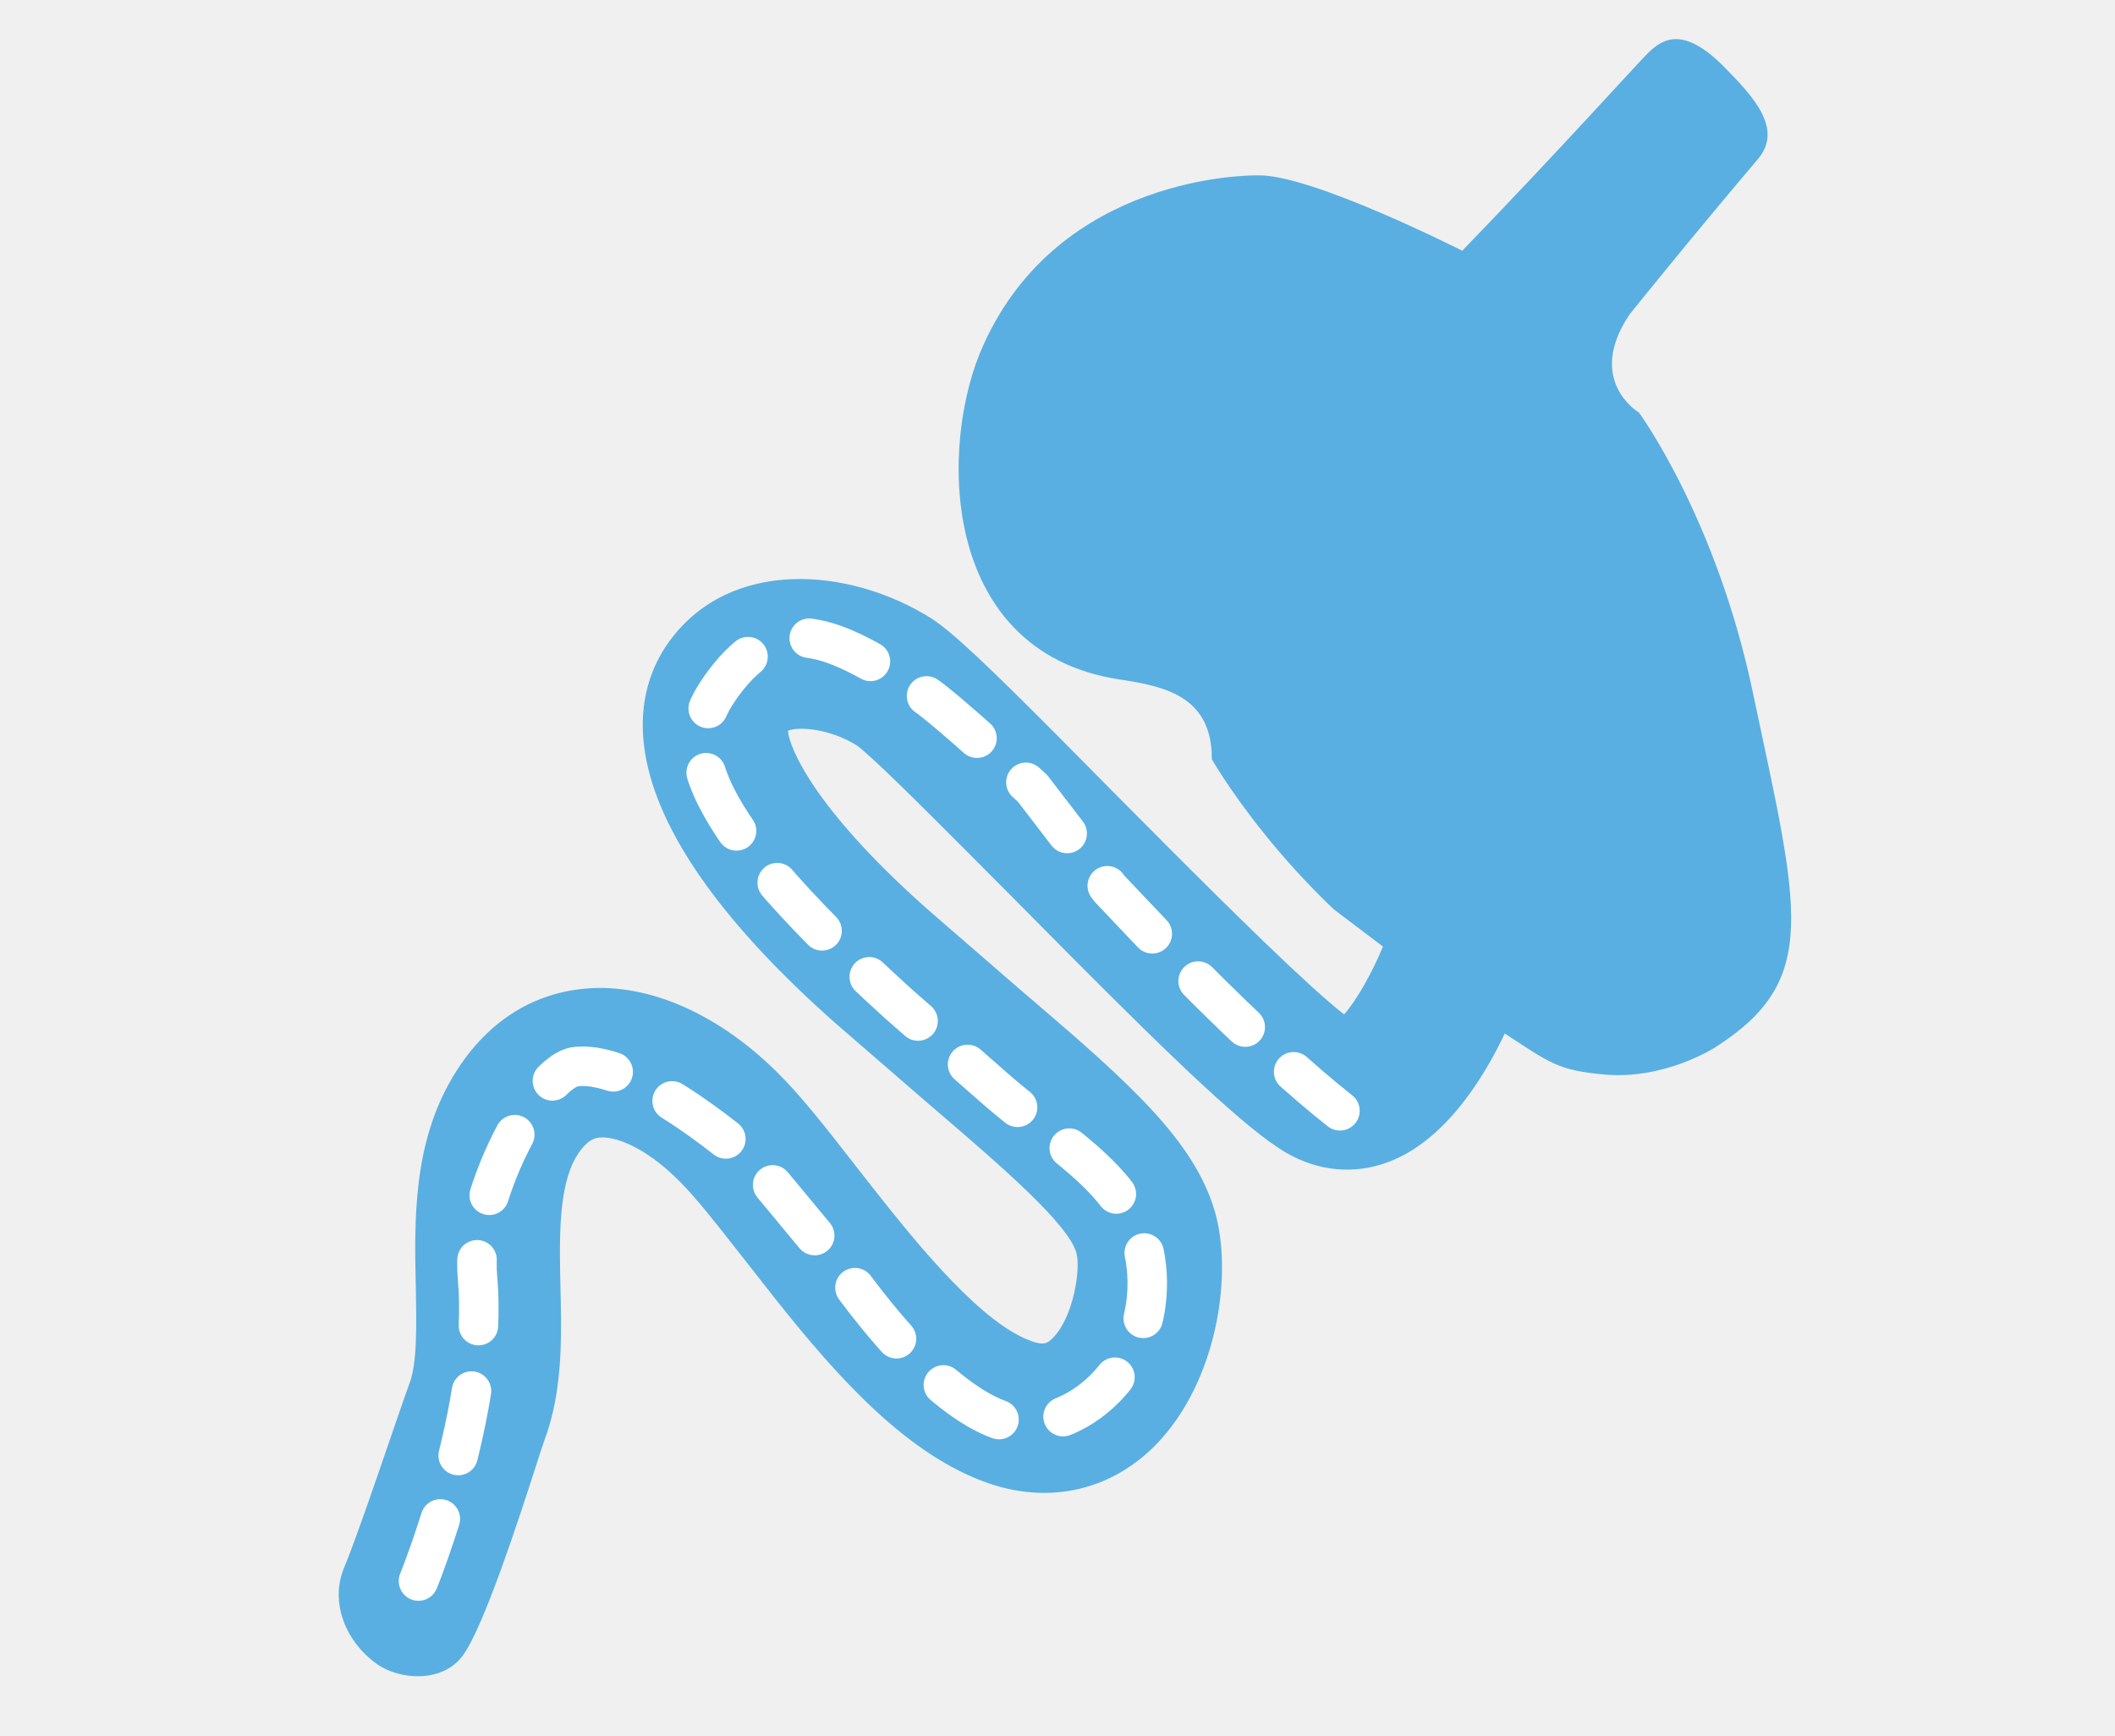
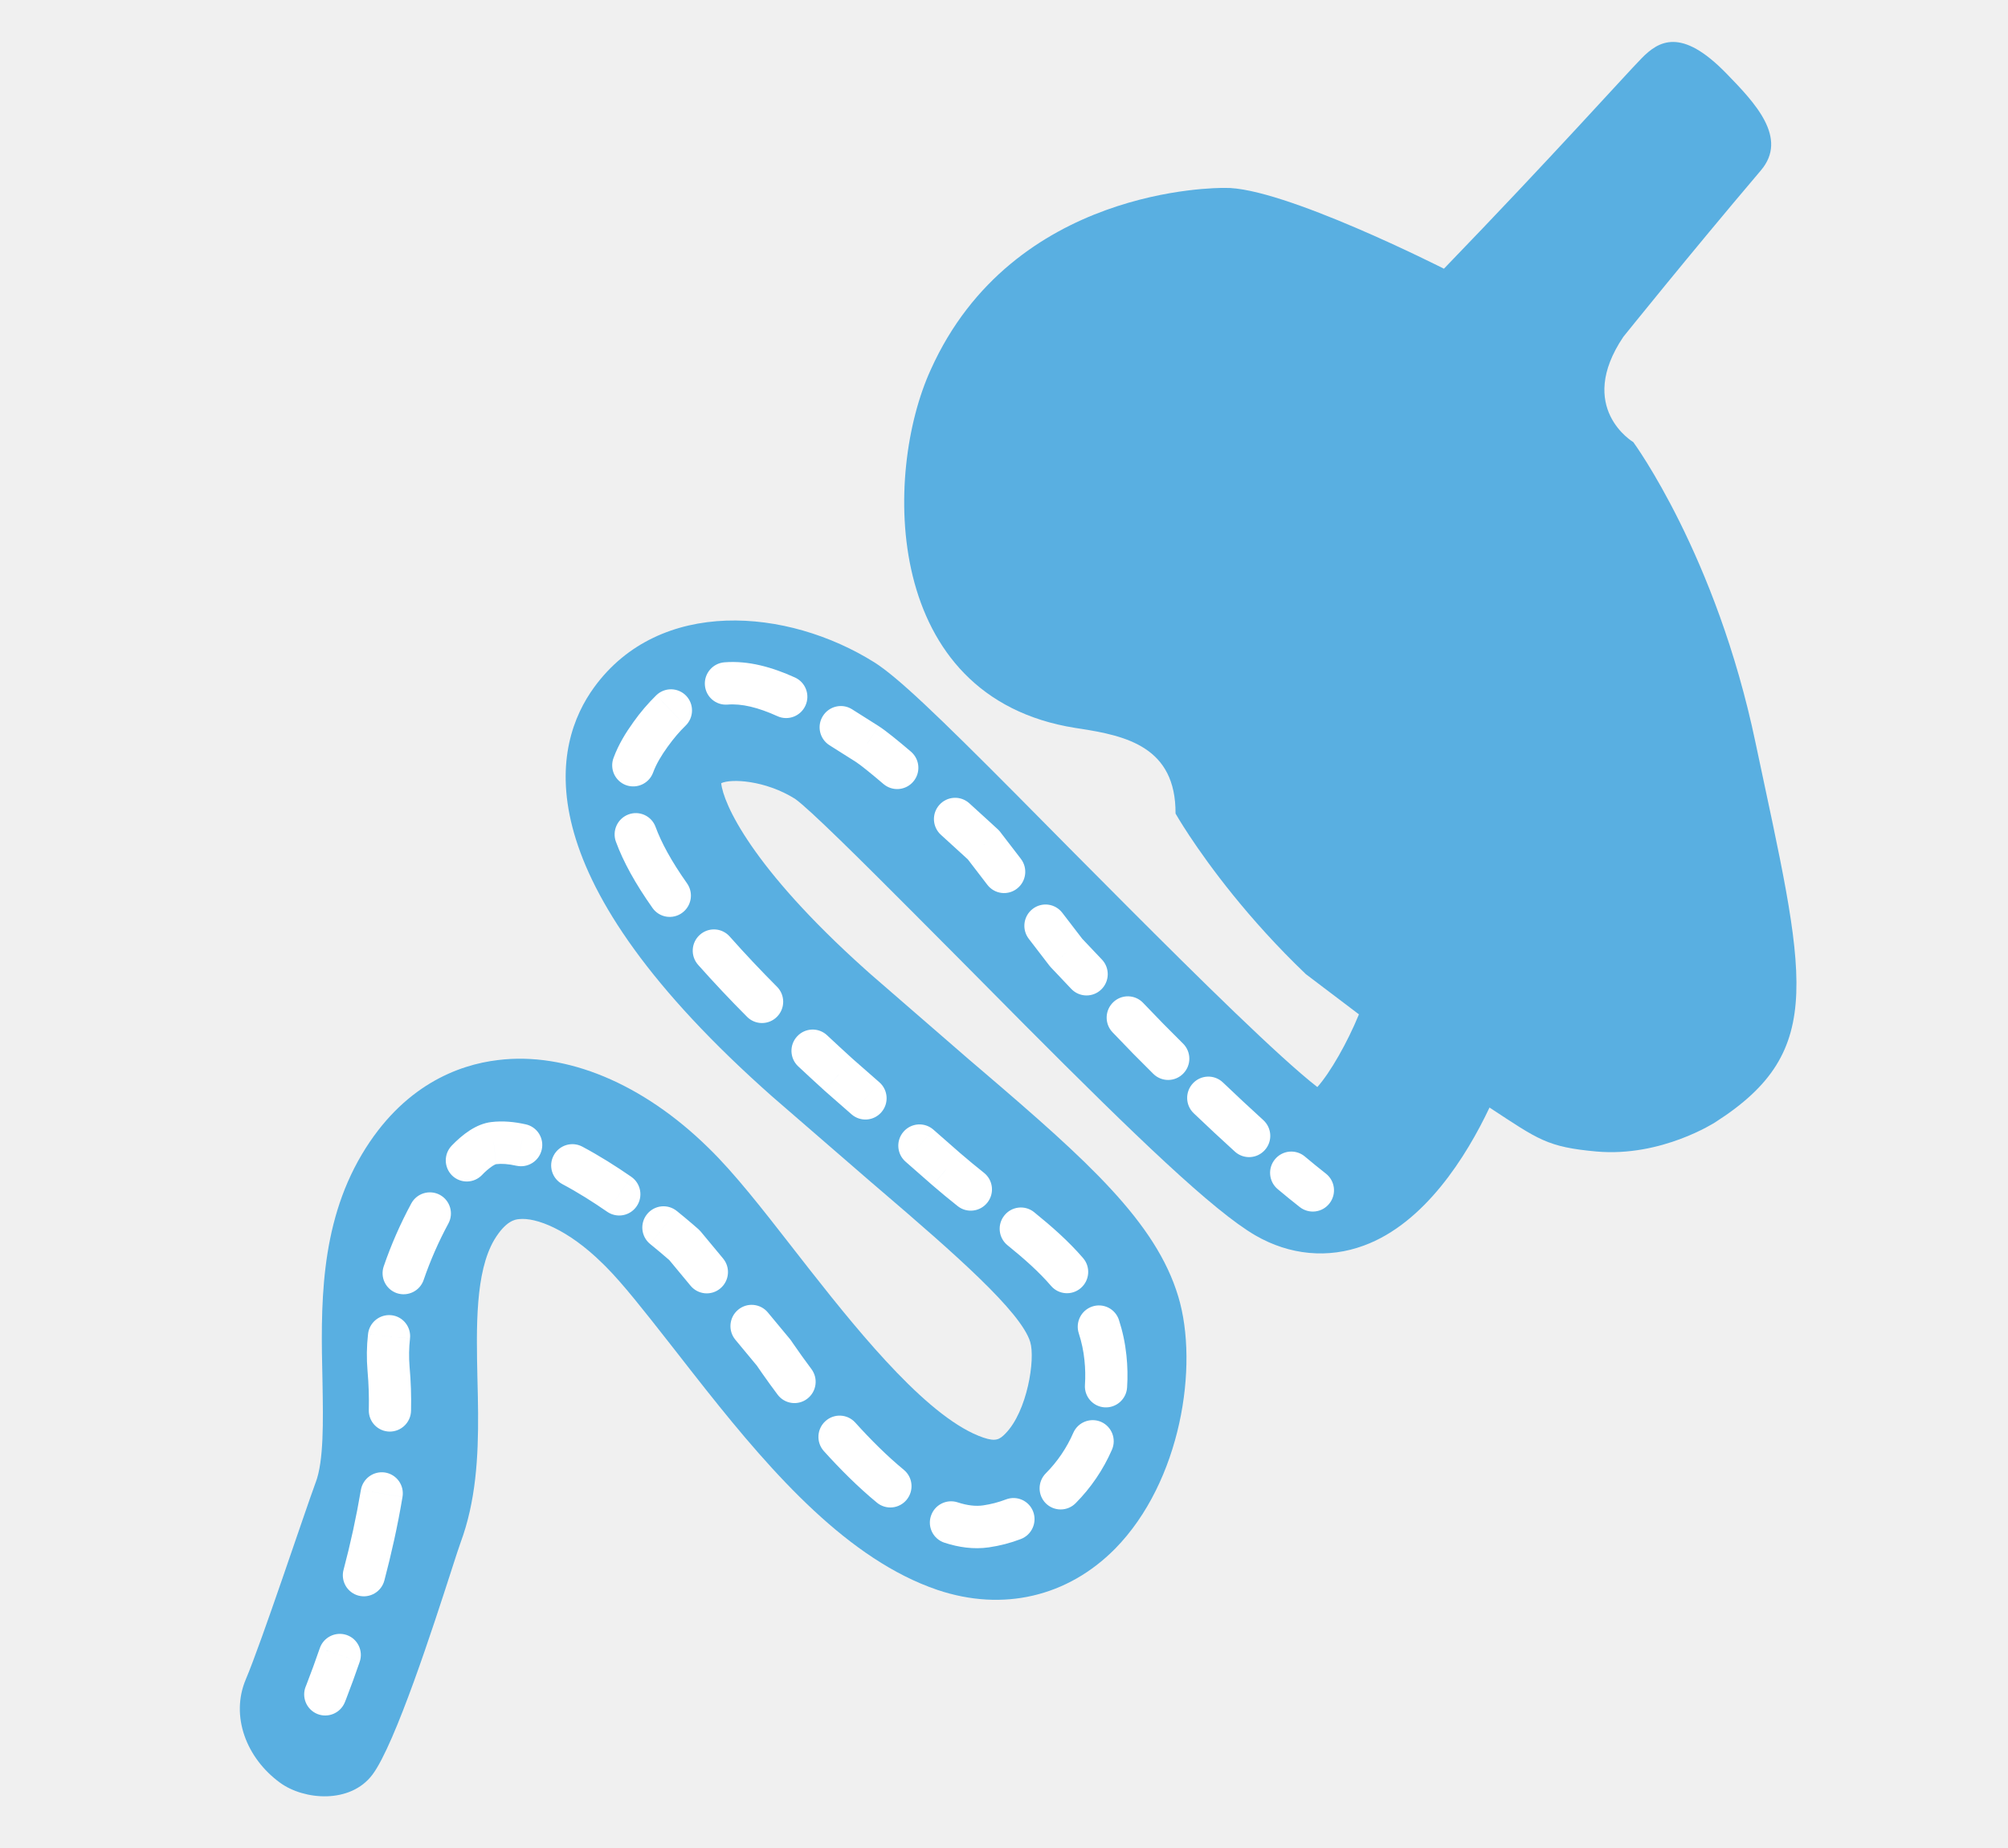
- <svg xmlns="http://www.w3.org/2000/svg" width="184" height="151" fill="none">
-   <path d="M35.623 120.35c-.921 2.5-4.4 12.997-5.668 15.98-1.267 2.982.04 6.404 2.782 8.398 1.95 1.418 5.706 1.73 7.497-.661 1.85-2.469 4.977-12.151 6.37-16.46l.083-.26c.331-1.024.573-1.772.695-2.103 1.245-3.349 1.452-6.949 1.426-10.537a149.05 149.05 0 00-.052-2.764c-.095-4.264-.174-8.656 1.36-11.282.94-1.567 1.714-1.664 2.005-1.691 1.396-.162 4.015.864 6.76 3.567.096.091.192.186.29.285 1.397 1.4 3.136 3.619 5.006 6.003l.626.797.032.042.005.005a452.871 452.871 0 002.521 3.215c5.435 6.846 11.536 13.746 18.742 16.191 5.304 1.784 10.56.559 14.425-3.355 5.339-5.441 6.809-14.854 5.121-20.462-1.815-6.044-7.373-11.02-15.798-18.226l-1.247-1.066-7.872-6.828a96.398 96.398 0 01-.512-.456c-9.237-8.285-11.513-13.471-11.676-15.1.793-.384 3.571-.25 5.996 1.269 1.17.832 5.34 4.971 9.641 9.288.822.824 1.647 1.655 2.458 2.47l.027.027c.483.486.96.967 1.43 1.437a2178.5 2178.5 0 005.086 5.13c9.014 9.055 15.297 15.097 18.726 17.09 2.781 1.609 5.9 1.902 8.817.82 4.921-1.811 8.308-7.231 10.187-11.2 3.98 2.608 4.669 3.205 8.69 3.57 5.283.465 9.642-2.382 9.642-2.382 9.158-5.858 7.272-11.837 3.269-30.77-3.187-15.275-9.93-24.44-9.93-24.44s-4.691-2.775-.809-8.546c0 0 5.392-6.711 11.167-13.513 2.235-2.633-.468-5.474-2.813-7.88-3.652-3.75-5.486-2.636-6.872-1.22-1.386 1.417-7.272 8-16.045 17.082 0 0-13.138-6.674-17.8-6.56-.613-.003-17.175-.096-23.856 14.755-3.853 8.413-3.957 26.605 11.743 29.087.096.016.192.03.29.044 3.83.587 7.867 1.497 7.837 6.905 0 0 .376.667 1.122 1.794 1.56 2.358 4.734 6.733 9.458 11.245l4.308 3.264c-.949 2.31-2.33 4.728-3.377 5.902-3.058-2.372-9.688-8.915-15.405-14.645a2616.015 2616.015 0 01-3.635-3.653L96.82 68.87a1891.11 1891.11 0 00-4.276-4.32c-6.513-6.556-9.681-9.579-11.553-10.77-7.09-4.452-17.455-5.276-22.76 2.014-3.332 4.579-5.926 14.84 13.625 32.483.256.231.517.464.78.698l8.032 6.958.826.707c5.945 5.089 11.385 9.842 12.135 12.306.426 1.392-.238 5.628-2.016 7.435-.468.479-.78.666-1.78.329-4.288-1.454-9.719-8.051-14.025-13.534-.42-.535-.829-1.059-1.225-1.566l-.032-.041-.341-.438c-2.346-3.011-4.568-5.864-6.665-7.91l-.044-.044c-5.31-5.214-11.54-7.813-17.09-7.118-3.197.381-7.71 2.05-11.045 7.671-3.453 5.832-3.325 12.459-3.189 18.322l.004.24c.053 3.109.108 6.308-.556 8.059z" fill="#59AFE1" />
-   <path d="M36.407 137.547s6.177-15.193 5.133-26.431c-.643-6.924 5.37-17.946 8.538-18.316 5.495-.677 15.487 8.29 15.487 8.29l7.257 8.747s9.99 15.117 17.214 14.077c6.1-.878 10.404-7.039 9.699-13.689-.765-7.21-7.007-10.201-12.913-15.304l-8.754-7.675C58.643 69.56 59.52 64.184 62.807 59.62c5.234-7.266 10.544-3.698 17.582.771 1.858 1.197 9.446 8.203 9.446 8.203l6.708 8.74s5.419 5.732 6.685 7.01c5.682 5.742 10.308 9.913 13.345 12.292" stroke="#fff" stroke-width="3.435" stroke-linecap="round" stroke-linejoin="round" stroke-dasharray="5.73 5.73" />
+ <svg xmlns="http://www.w3.org/2000/svg" width="163" height="150" fill="none">
+   <path d="M25.623 120.351c-.922 2.5-4.4 12.997-5.668 15.979-1.267 2.983.04 6.405 2.783 8.399 1.949 1.418 5.705 1.729 7.496-.661 1.85-2.469 4.977-12.151 6.37-16.461l.083-.259v-.001c.331-1.024.573-1.771.695-2.102 1.245-3.35 1.452-6.949 1.426-10.537-.006-.924-.028-1.846-.052-2.764-.095-4.265-.174-8.656 1.36-11.283.94-1.566 1.714-1.663 2.005-1.69 1.396-.163 4.015.863 6.76 3.567.096.09.192.185.29.284 1.397 1.401 3.136 3.619 5.006 6.003l.626.798.033.042.004.005c.825 1.058 1.665 2.136 2.521 3.215 5.435 6.846 11.536 13.745 18.742 16.19 5.304 1.784 10.56.559 14.425-3.355 5.34-5.441 6.809-14.853 5.12-20.461-1.814-6.044-7.372-11.02-15.797-18.227l-1.247-1.065-7.872-6.829a96.398 96.398 0 01-.512-.456c-9.237-8.285-11.513-13.47-11.676-15.1.793-.383 3.571-.248 5.996 1.27 1.17.831 5.34 4.971 9.641 9.288.822.824 1.647 1.654 2.458 2.47l.027.026c.483.487.96.967 1.43 1.438a2178.5 2178.5 0 005.086 5.13c9.014 9.054 15.297 15.096 18.726 17.09 2.781 1.608 5.9 1.902 8.817.819 4.921-1.81 8.308-7.23 10.187-11.2 3.98 2.609 4.669 3.206 8.69 3.57 5.283.465 9.642-2.381 9.642-2.381 9.158-5.858 7.272-11.837 3.269-30.77-3.187-15.275-9.93-24.44-9.93-24.44s-4.691-2.776-.809-8.546c0 0 5.392-6.711 11.167-13.514 2.235-2.633-.468-5.474-2.813-7.88-3.652-3.749-5.486-2.635-6.872-1.219-1.386 1.417-7.272 8-16.045 17.082 0 0-13.138-6.674-17.8-6.56-.613-.003-17.175-.096-23.856 14.755-3.853 8.412-3.957 26.605 11.743 29.087l.29.044c3.83.587 7.867 1.496 7.837 6.905 0 0 .376.666 1.122 1.794 1.56 2.358 4.734 6.733 9.458 11.245l4.308 3.263c-.949 2.31-2.33 4.729-3.377 5.902-3.058-2.372-9.688-8.914-15.405-14.644a2415.629 2415.629 0 01-3.635-3.653L86.82 68.87a1891.11 1891.11 0 00-4.276-4.32c-6.513-6.555-9.681-9.578-11.553-10.77-7.09-4.451-17.455-5.275-22.76 2.015-3.332 4.578-5.926 14.839 13.625 32.482.256.232.517.465.78.699l8.032 6.957.826.707c5.945 5.09 11.385 9.842 12.135 12.306.426 1.393-.238 5.629-2.016 7.436-.468.479-.78.666-1.78.329-4.288-1.454-9.719-8.051-14.025-13.534-.42-.535-.829-1.059-1.225-1.567l-.032-.041-.341-.438c-2.346-3.01-4.568-5.864-6.665-7.91l-.044-.043c-5.31-5.214-11.54-7.813-17.09-7.118-3.197.38-7.71 2.05-11.045 7.67-3.453 5.832-3.325 12.46-3.189 18.323l.004.239c.053 3.11.108 6.309-.556 8.06z" fill="#59AFE1" />
+   <path d="M24.82 136.905a1.715 1.715 0 00.938 2.239 1.719 1.719 0 002.236-.953l-1.587-.643-1.586-.643zm6.72-25.789l-1.706.169 1.706-.169zM40.078 92.8l.19 1.71.01-.001-.2-1.709zm15.487 8.291l1.32-1.106a1.725 1.725 0 00-.173-.18l-1.147 1.286zm7.258 8.747l1.43-.957a1.873 1.873 0 00-.11-.149l-1.32 1.106zm17.213 14.077l.235 1.703-.235-1.703zm9.699-13.69l1.704-.191-1.704.191zM76.823 94.922L75.69 96.22l.01.008 1.122-1.307zm-8.755-7.675l-1.155 1.277.024.022 1.131-1.3zM52.807 59.621l-1.387-1.004 1.387 1.004zm17.582.771l.931-1.45-.01-.006-.92 1.456zm16.154 16.942l-1.36 1.056c.036.046.074.09.114.133l1.246-1.189zm18.972 20.662a1.712 1.712 0 002.407-.303 1.723 1.723 0 00-.29-2.415l-1.058 1.359-1.059 1.36zm-12.287-13.65l1.219-1.217-1.22 1.216zM79.836 68.595l1.36-1.055a1.702 1.702 0 00-.197-.215l-1.163 1.27zm-50.639 66.32c.31-.9-.166-1.877-1.06-2.183a1.722 1.722 0 00-2.18 1.077l1.62.553 1.62.553zm-1.31-7.473a1.712 1.712 0 001.22 2.097 1.724 1.724 0 002.095-1.235l-1.657-.431-1.657-.431zm4.787-5.925a1.71 1.71 0 00-1.408-1.973 1.725 1.725 0 00-1.973 1.424l1.69.275 1.691.274zm-2.736-7.043a1.707 1.707 0 001.68 1.746 1.728 1.728 0 001.748-1.695l-1.714-.026-1.714-.025zm3.345-5.818c.1-.946-.582-1.79-1.524-1.885a1.727 1.727 0 00-1.885 1.54l1.705.173 1.704.172zM31.15 102.8a1.713 1.713 0 001.063 2.182 1.721 1.721 0 002.179-1.078l-1.62-.552-1.622-.552zm5.244-3.466a1.719 1.719 0 00-.684-2.331 1.717 1.717 0 00-2.326.7l1.505.816 1.505.815zm.28-6.334a1.726 1.726 0 00.027 2.433 1.71 1.71 0 002.424-.041L37.9 94.196 36.673 93zm5.249 1.638a1.724 1.724 0 002.052-1.306 1.711 1.711 0 00-1.29-2.054l-.38 1.68-.382 1.68zm5.341-1.554a1.717 1.717 0 00-2.32.72 1.718 1.718 0 00.704 2.325l.808-1.523.808-1.522zm2.03 5.293a1.714 1.714 0 002.385-.446 1.722 1.722 0 00-.431-2.393l-.977 1.42-.977 1.419zm5.64-.07a1.712 1.712 0 00-2.41.264 1.723 1.723 0 00.25 2.419l1.08-1.342 1.08-1.342zm1.126 6.076a1.707 1.707 0 002.414.213c.729-.61.83-1.696.225-2.424l-1.32 1.105-1.319 1.106zm6.268 2.162a1.708 1.708 0 00-2.414-.213 1.728 1.728 0 00-.225 2.425l1.32-1.106 1.319-1.106zm.798 6.68a1.707 1.707 0 002.4.332 1.729 1.729 0 00.343-2.411l-1.371 1.039-1.372 1.04zm6.297 2.26a1.708 1.708 0 00-2.42-.113 1.727 1.727 0 00-.127 2.431l1.274-1.159 1.273-1.159zm1.765 6.507a1.71 1.71 0 002.413-.243c.603-.736.5-1.821-.23-2.422l-1.091 1.332-1.092 1.333zm6.55-.028a1.721 1.721 0 00-2.168 1.101 1.714 1.714 0 001.084 2.171l.542-1.636.541-1.636zm5.13 2.979a1.731 1.731 0 001.001-2.222 1.704 1.704 0 00-2.208-.994l.604 1.608.603 1.608zm2.03-5.339a1.726 1.726 0 00-.011 2.434 1.71 1.71 0 002.424-.001l-1.207-1.217-1.206-1.216zm5.361-1.905a1.717 1.717 0 00-.874-2.266 1.72 1.72 0 00-2.261.89l1.567.688 1.568.688zm-2.188-5.268a1.707 1.707 0 001.598 1.822 1.728 1.728 0 001.823-1.614l-1.71-.104-1.71-.104zm2.758-5.278a1.705 1.705 0 00-2.164-1.087 1.732 1.732 0 00-1.094 2.178l1.629-.545 1.629-.546zm-5.507-2.759c.617.718 1.7.794 2.417.17.718-.624.8-1.711.182-2.428l-1.3 1.129-1.299 1.129zm-1.38-5.99a1.712 1.712 0 00-2.41.266 1.723 1.723 0 00.25 2.419l1.08-1.342 1.08-1.342zm-6.203-.49c.74.59 1.818.463 2.41-.282a1.723 1.723 0 00-.27-2.418l-1.07 1.35-1.07 1.35zm-1.974-6.21a1.71 1.71 0 00-2.419.17 1.724 1.724 0 00.157 2.428l1.13-1.299 1.132-1.3zm-6.64-1.24a1.71 1.71 0 002.42-.17 1.725 1.725 0 00-.157-2.428l-1.131 1.3-1.132 1.298zm-1.991-6.423a1.71 1.71 0 00-2.423.091 1.725 1.725 0 00.078 2.432l1.172-1.261 1.173-1.262zm-6.49-1.491a1.71 1.71 0 002.425-.003 1.726 1.726 0 00.01-2.434l-1.217 1.218-1.218 1.219zm-1.412-6.523a1.708 1.708 0 00-2.42-.138 1.727 1.727 0 00-.15 2.43l1.285-1.146 1.285-1.146zm-6.26-2.31a1.706 1.706 0 002.39.398 1.73 1.73 0 00.409-2.401l-1.4 1.001-1.399 1.001zm.243-6.59a1.704 1.704 0 00-2.201-1.008 1.732 1.732 0 00-1.017 2.215l1.61-.603 1.608-.603zm-3.412-5.596a1.715 1.715 0 001.01 2.208 1.72 1.72 0 002.204-1.025l-1.607-.592-1.606-.59zm5.844-2.615a1.726 1.726 0 00.05-2.434 1.709 1.709 0 00-2.423-.038l1.187 1.235 1.186 1.236zm3.157-5.148a1.73 1.73 0 00-1.584 1.852c.07.947.891 1.655 1.836 1.58l-.127-1.716-.125-1.716zm4.309 4.375c.86.39 1.878.003 2.27-.864a1.717 1.717 0 00-.847-2.276l-.712 1.57-.711 1.57zm6.043-.568c-.802-.5-1.86-.25-2.362.558a1.72 1.72 0 00.543 2.369l.91-1.464.91-1.463zm2.566 6.077a1.71 1.71 0 002.416-.203 1.724 1.724 0 00-.19-2.426l-1.113 1.315-1.113 1.314zm6.956 1.555a1.71 1.71 0 00-2.421.131 1.725 1.725 0 00.118 2.43l1.151-1.28 1.152-1.281zm1.475 6.629a1.707 1.707 0 002.403.305 1.729 1.729 0 00.316-2.415l-1.36 1.055-1.36 1.055zm6.073 2.26a1.707 1.707 0 00-2.403-.305 1.729 1.729 0 00-.316 2.415l1.36-1.056 1.36-1.055zm.736 6.186a1.71 1.71 0 002.424.054 1.727 1.727 0 00.066-2.434l-1.245 1.19-1.245 1.19zm5.825 1.127a1.709 1.709 0 00-2.423-.043c-.685.66-.71 1.75-.056 2.434l1.24-1.195 1.24-1.196zm.835 5.77a1.71 1.71 0 002.424-.019 1.726 1.726 0 00-.006-2.434l-1.209 1.227-1.209 1.227zm5.645.693a1.71 1.71 0 00-2.423.067c-.655.69-.631 1.78.053 2.433l1.185-1.25 1.185-1.25zm.981 5.624a1.71 1.71 0 002.421-.128 1.724 1.724 0 00-.115-2.43l-1.153 1.279-1.153 1.28zm5.67.389a1.712 1.712 0 00-2.416.222 1.725 1.725 0 00.209 2.424l1.103-1.323 1.104-1.323zm-79.51 43.663l1.586.643v-.002l.002-.004a.228.228 0 00.005-.013l.019-.046.069-.173a84.371 84.371 0 001.108-3.037l-1.62-.553-1.62-.553a79.636 79.636 0 01-1.057 2.895l-.06.153-.015.037a.119.119 0 00-.004.009v.001l1.586.643zm3.137-9.674l1.657.431c.553-2.1 1.077-4.41 1.472-6.787l-1.69-.274-1.691-.275a72.119 72.119 0 01-1.405 6.474l1.657.431zm2.107-13.374l1.714.026a31.894 31.894 0 00-.119-3.579l-1.707.169-1.706.169a28.45 28.45 0 01.104 3.19l1.714.025zm-.112-3.384l1.707-.169a11.698 11.698 0 01.036-2.29l-1.704-.172-1.705-.173a15.143 15.143 0 00-.04 2.973l1.706-.169zm1.231-7.764l1.62.552a30.49 30.49 0 012.003-4.57l-1.505-.816-1.505-.815a33.966 33.966 0 00-2.234 5.097l1.621.552zm5.128-9.156l1.226 1.196a5.1 5.1 0 01.845-.728c.236-.153.33-.158.297-.154l-.19-1.71-.188-1.71c-1.265.149-2.377 1.043-3.216 1.91l1.226 1.196zm2.179-1.396l.2 1.709c.433-.054.98-.02 1.645.13l.381-1.68.382-1.68c-.921-.207-1.877-.302-2.808-.187l.2 1.708zm6.378 1.806l-.808 1.523c1.24.658 2.488 1.447 3.646 2.248l.977-1.42.977-1.42c-1.23-.85-2.593-1.714-3.984-2.453l-.808 1.522zm7.399 5.042l-1.08 1.342a57.218 57.218 0 011.54 1.294 7.85 7.85 0 01.1.089l.004.003v.001l1.147-1.286 1.145-1.286v-.002l-.003-.001-.007-.007-.026-.023a38.397 38.397 0 00-.45-.392 59.393 59.393 0 00-1.29-1.074l-1.08 1.342zm1.71 1.443l-1.319 1.105 1.814 2.187 1.32-1.106 1.32-1.105-1.815-2.187-1.32 1.106zm5.443 6.56l-1.32 1.106 1.815 2.187 1.32-1.106 1.32-1.106-1.815-2.187-1.32 1.106zm1.815 2.187l-1.43.957v.002l.003.003.007.01.024.037.091.135c.08.116.195.285.343.497a65.08 65.08 0 001.265 1.746l1.372-1.04 1.371-1.039a63.217 63.217 0 01-1.514-2.112l-.08-.118-.018-.028-.004-.006v-.001l-1.43.957zm5.327 6.806l-1.274 1.159c1.297 1.438 2.765 2.914 4.312 4.189l1.092-1.333 1.092-1.332c-1.379-1.136-2.724-2.484-3.949-3.842l-1.273 1.159zm9.046 6.956l-.542 1.636c1.157.38 2.383.56 3.617.382l-.235-1.703-.234-1.704c-.589.085-1.274.013-2.065-.247l-.541 1.636zm2.84.315l.235 1.703a12.12 12.12 0 002.597-.675l-.603-1.608-.604-1.608a8.62 8.62 0 01-1.86.484l.235 1.704zm6.068-3.095l1.207 1.217a14.233 14.233 0 002.948-4.338l-1.568-.688-1.567-.688a10.745 10.745 0 01-2.226 3.281l1.206 1.216zm3.678-8.285l1.71.104c.056-.856.04-1.727-.053-2.605l-1.704.191-1.705.192c.073.68.085 1.354.041 2.014l1.71.104zm-.047-2.31l1.704-.191a13.95 13.95 0 00-.61-2.881l-1.63.546-1.628.545a10.5 10.5 0 01.46 2.173l1.704-.192zm-3.113-6.96l1.3-1.129c-1.175-1.365-2.553-2.577-3.98-3.731l-1.08 1.342-1.08 1.342c1.37 1.108 2.563 2.17 3.54 3.305l1.3-1.129zm-7.813-6.7l1.07-1.35a63.078 63.078 0 01-1.934-1.6l-1.122 1.307-1.122 1.307c.682.59 1.366 1.15 2.038 1.685l1.07-1.35zm-1.986-1.643l1.13-1.3-2.188-1.918-1.131 1.299-1.131 1.299 2.188 1.919 1.132-1.3zm-6.566-5.757l1.131-1.299-2.189-1.919-1.131 1.3-1.131 1.299 2.188 1.918 1.132-1.299zm-2.189-1.919l1.155-1.277c-.725-.66-1.421-1.303-2.09-1.928l-1.171 1.261-1.173 1.262c.68.637 1.388 1.29 2.124 1.96l1.155-1.278zm-6.206-5.915l1.217-1.218a96.952 96.952 0 01-3.847-4.086l-1.285 1.146-1.285 1.146a100.253 100.253 0 003.983 4.23l1.217-1.218zm-7.49-8.616l1.399-1.001c-1.296-1.833-2.097-3.337-2.556-4.586l-1.609.603-1.608.603c.592 1.613 1.562 3.386 2.974 5.382l1.4-1zM51.41 62.122l1.607.592c.256-.693.655-1.363 1.177-2.088l-1.387-1.004-1.387-1.004c-.615.853-1.209 1.81-1.617 2.913l1.607.591zm1.397-2.5l1.387 1.004c.5-.694.984-1.257 1.453-1.71L54.46 57.68l-1.187-1.236a16.154 16.154 0 00-1.854 2.174l1.387 1.004zm6.122-4.138l.127 1.716c1.156-.092 2.47.224 4.057.943l.711-1.57.712-1.57c-1.839-.832-3.763-1.39-5.732-1.235l.125 1.716zm9.317 3.554l-.91 1.464c.69.43 1.395.88 2.132 1.347l.921-1.456.922-1.456c-.728-.462-1.45-.923-2.155-1.362l-.91 1.463zm2.143 1.355l-.93 1.45c.38.245 1.19.895 2.263 1.81l1.113-1.315 1.114-1.315c-1.035-.882-2.022-1.69-2.629-2.08l-.93 1.45zm7.137 6.095l-1.151 1.28a387.21 387.21 0 012.126 1.94l.127.118.033.03.008.007.002.002 1.165-1.27 1.163-1.269-.003-.003a.505.505 0 01-.008-.008l-.034-.03a95.028 95.028 0 00-.613-.564 400.64 400.64 0 00-1.663-1.514l-1.152 1.28zm2.31 2.108l-1.36 1.055 1.677 2.185 1.36-1.055 1.36-1.055-1.678-2.185-1.36 1.055zm5.03 6.554l-1.36 1.056 1.677 2.185 1.36-1.056 1.36-1.055-1.677-2.185-1.36 1.055zm1.677 2.185l-1.246 1.189.002.002.006.007.024.025.093.098.348.367 1.192 1.26 1.245-1.19 1.245-1.19-1.191-1.258-.347-.366-.093-.098-.023-.025a.576.576 0 01-.007-.007l-.001-.002-1.247 1.188zm5.005 5.27l-1.24 1.195c.729.762 1.357 1.415 1.7 1.763l1.22-1.217 1.219-1.216c-.32-.323-.927-.954-1.66-1.72l-1.24 1.195zm1.68 1.741l-1.22 1.216a275.39 275.39 0 001.614 1.618l1.21-1.227 1.208-1.227a301.36 301.36 0 01-1.593-1.596l-1.22 1.216zm4.854 4.776l-1.185 1.25a179.537 179.537 0 003.351 3.124l1.153-1.279 1.153-1.28a181.166 181.166 0 01-3.287-3.065l-1.185 1.25zm6.732 6.086l-1.103 1.323a70.378 70.378 0 001.804 1.466l1.059-1.36 1.058-1.358a66.97 66.97 0 01-1.714-1.394l-1.104 1.323z" fill="#fff" />
</svg>
